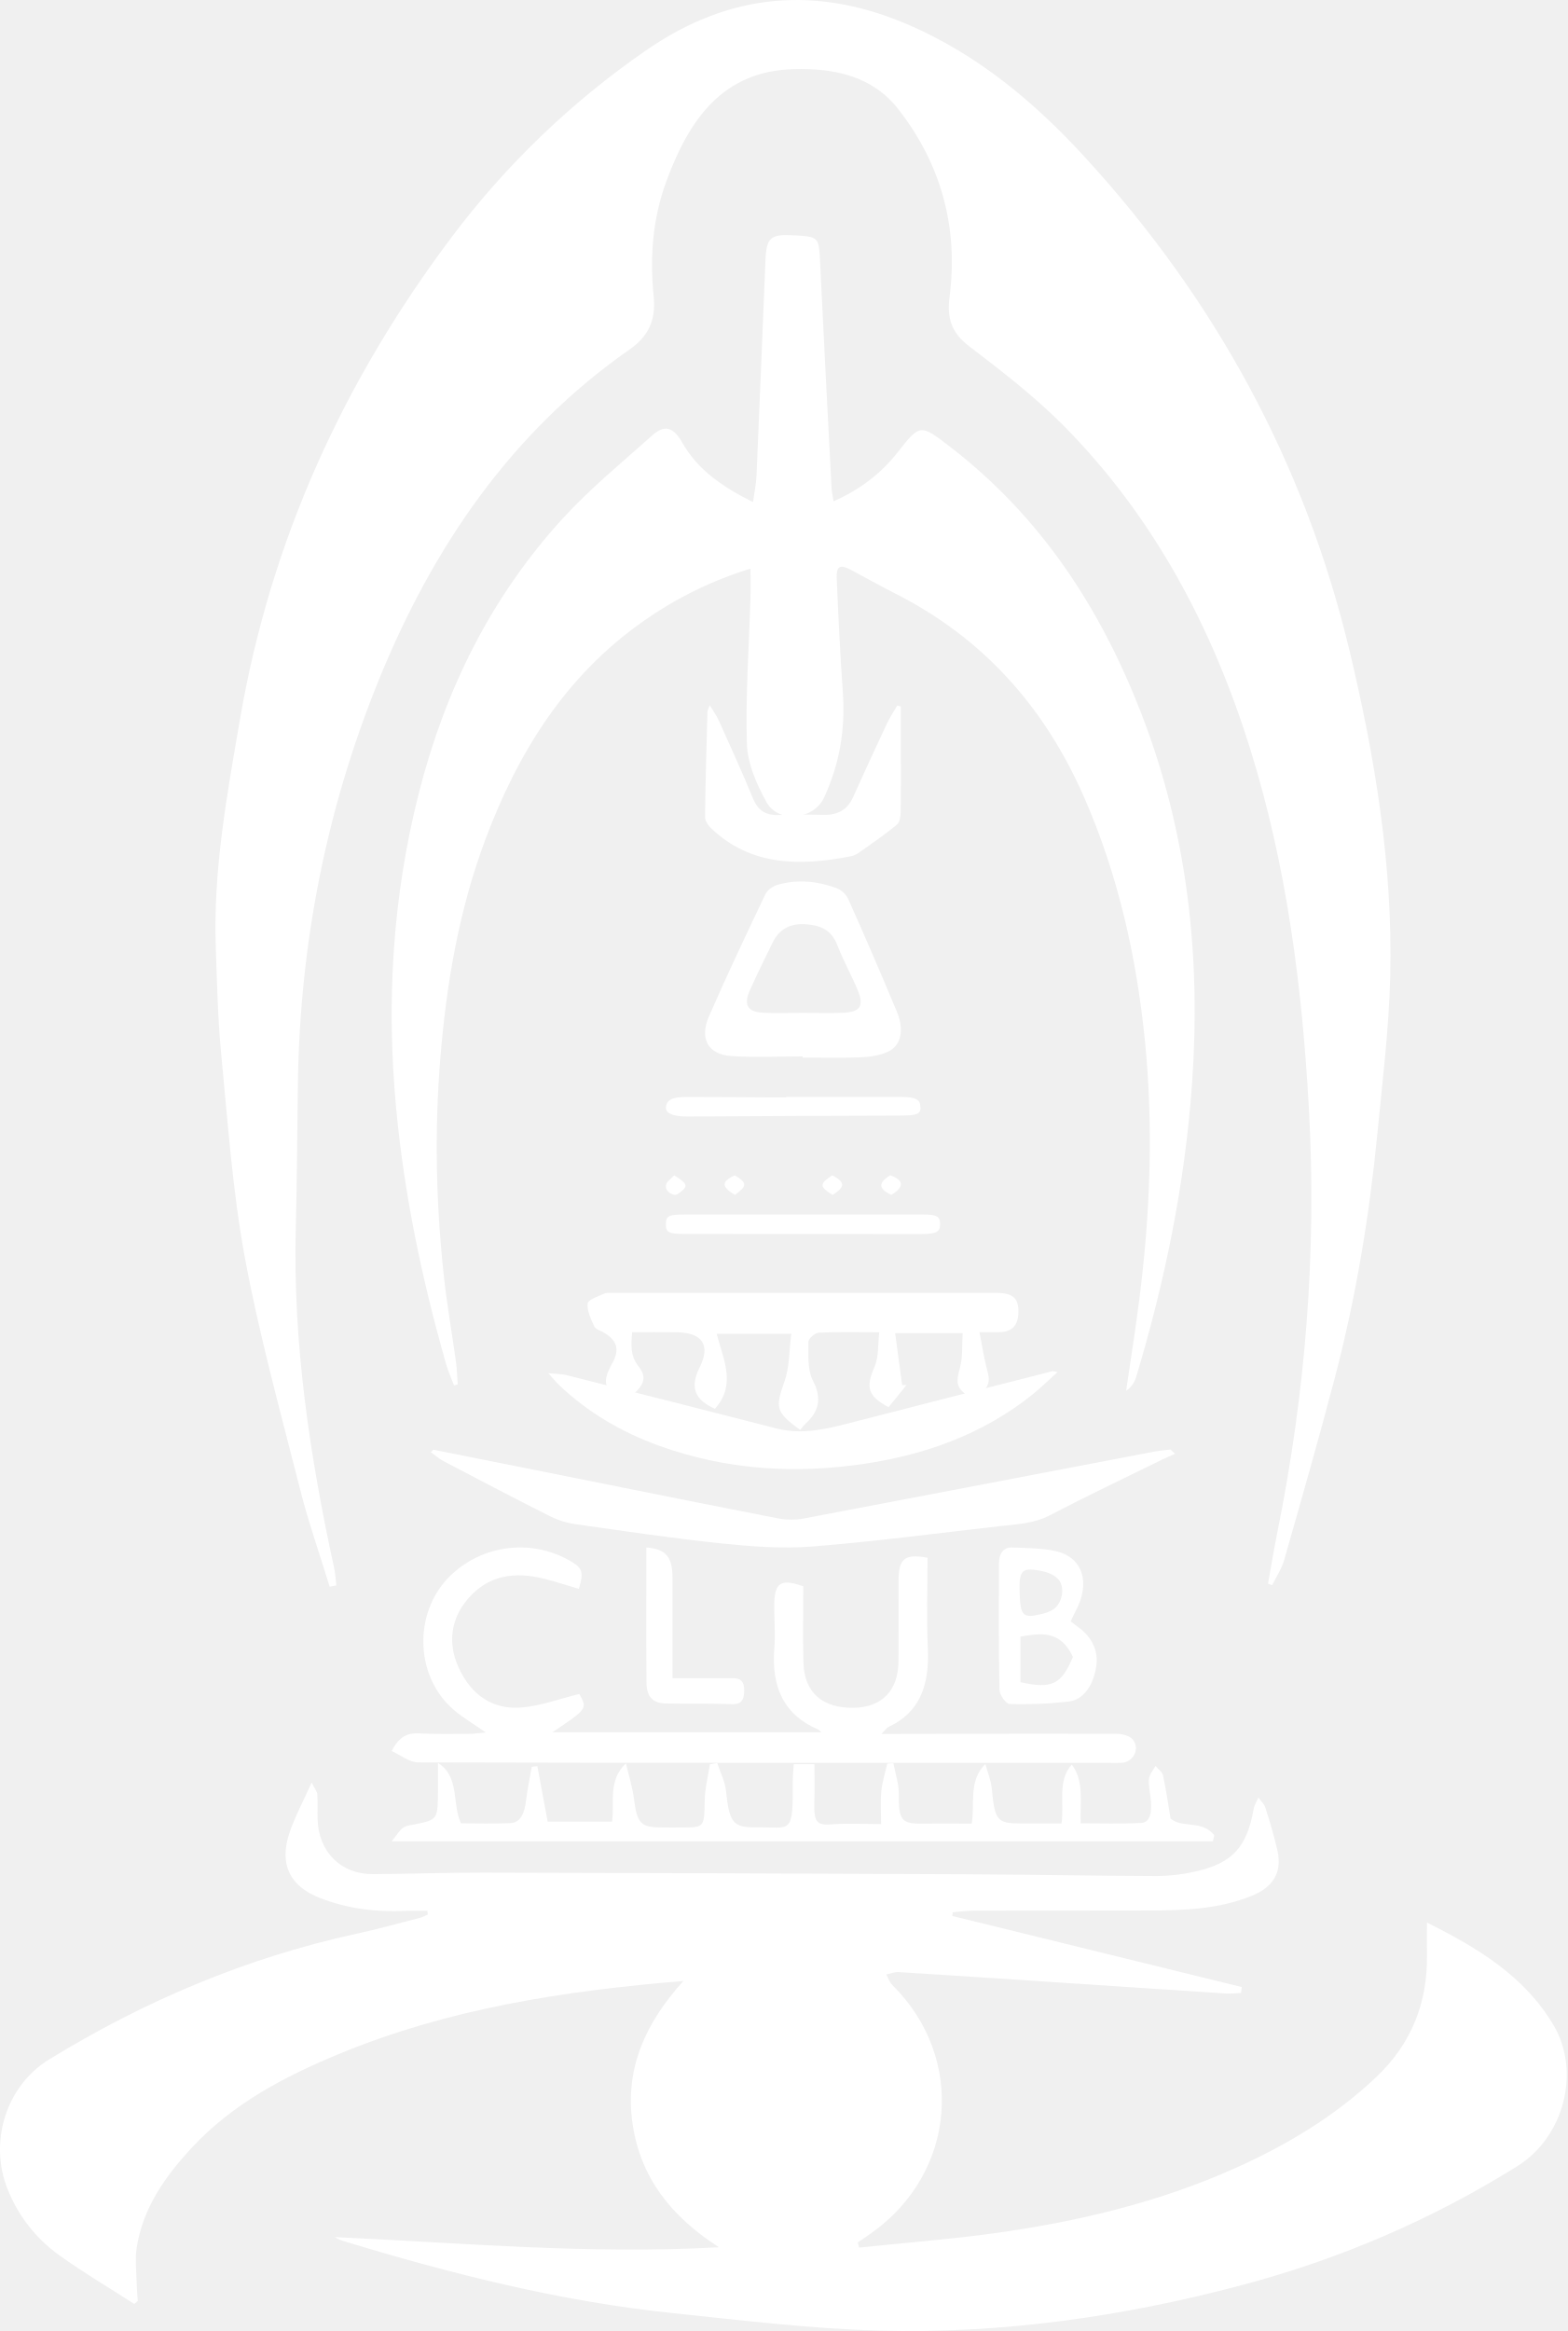
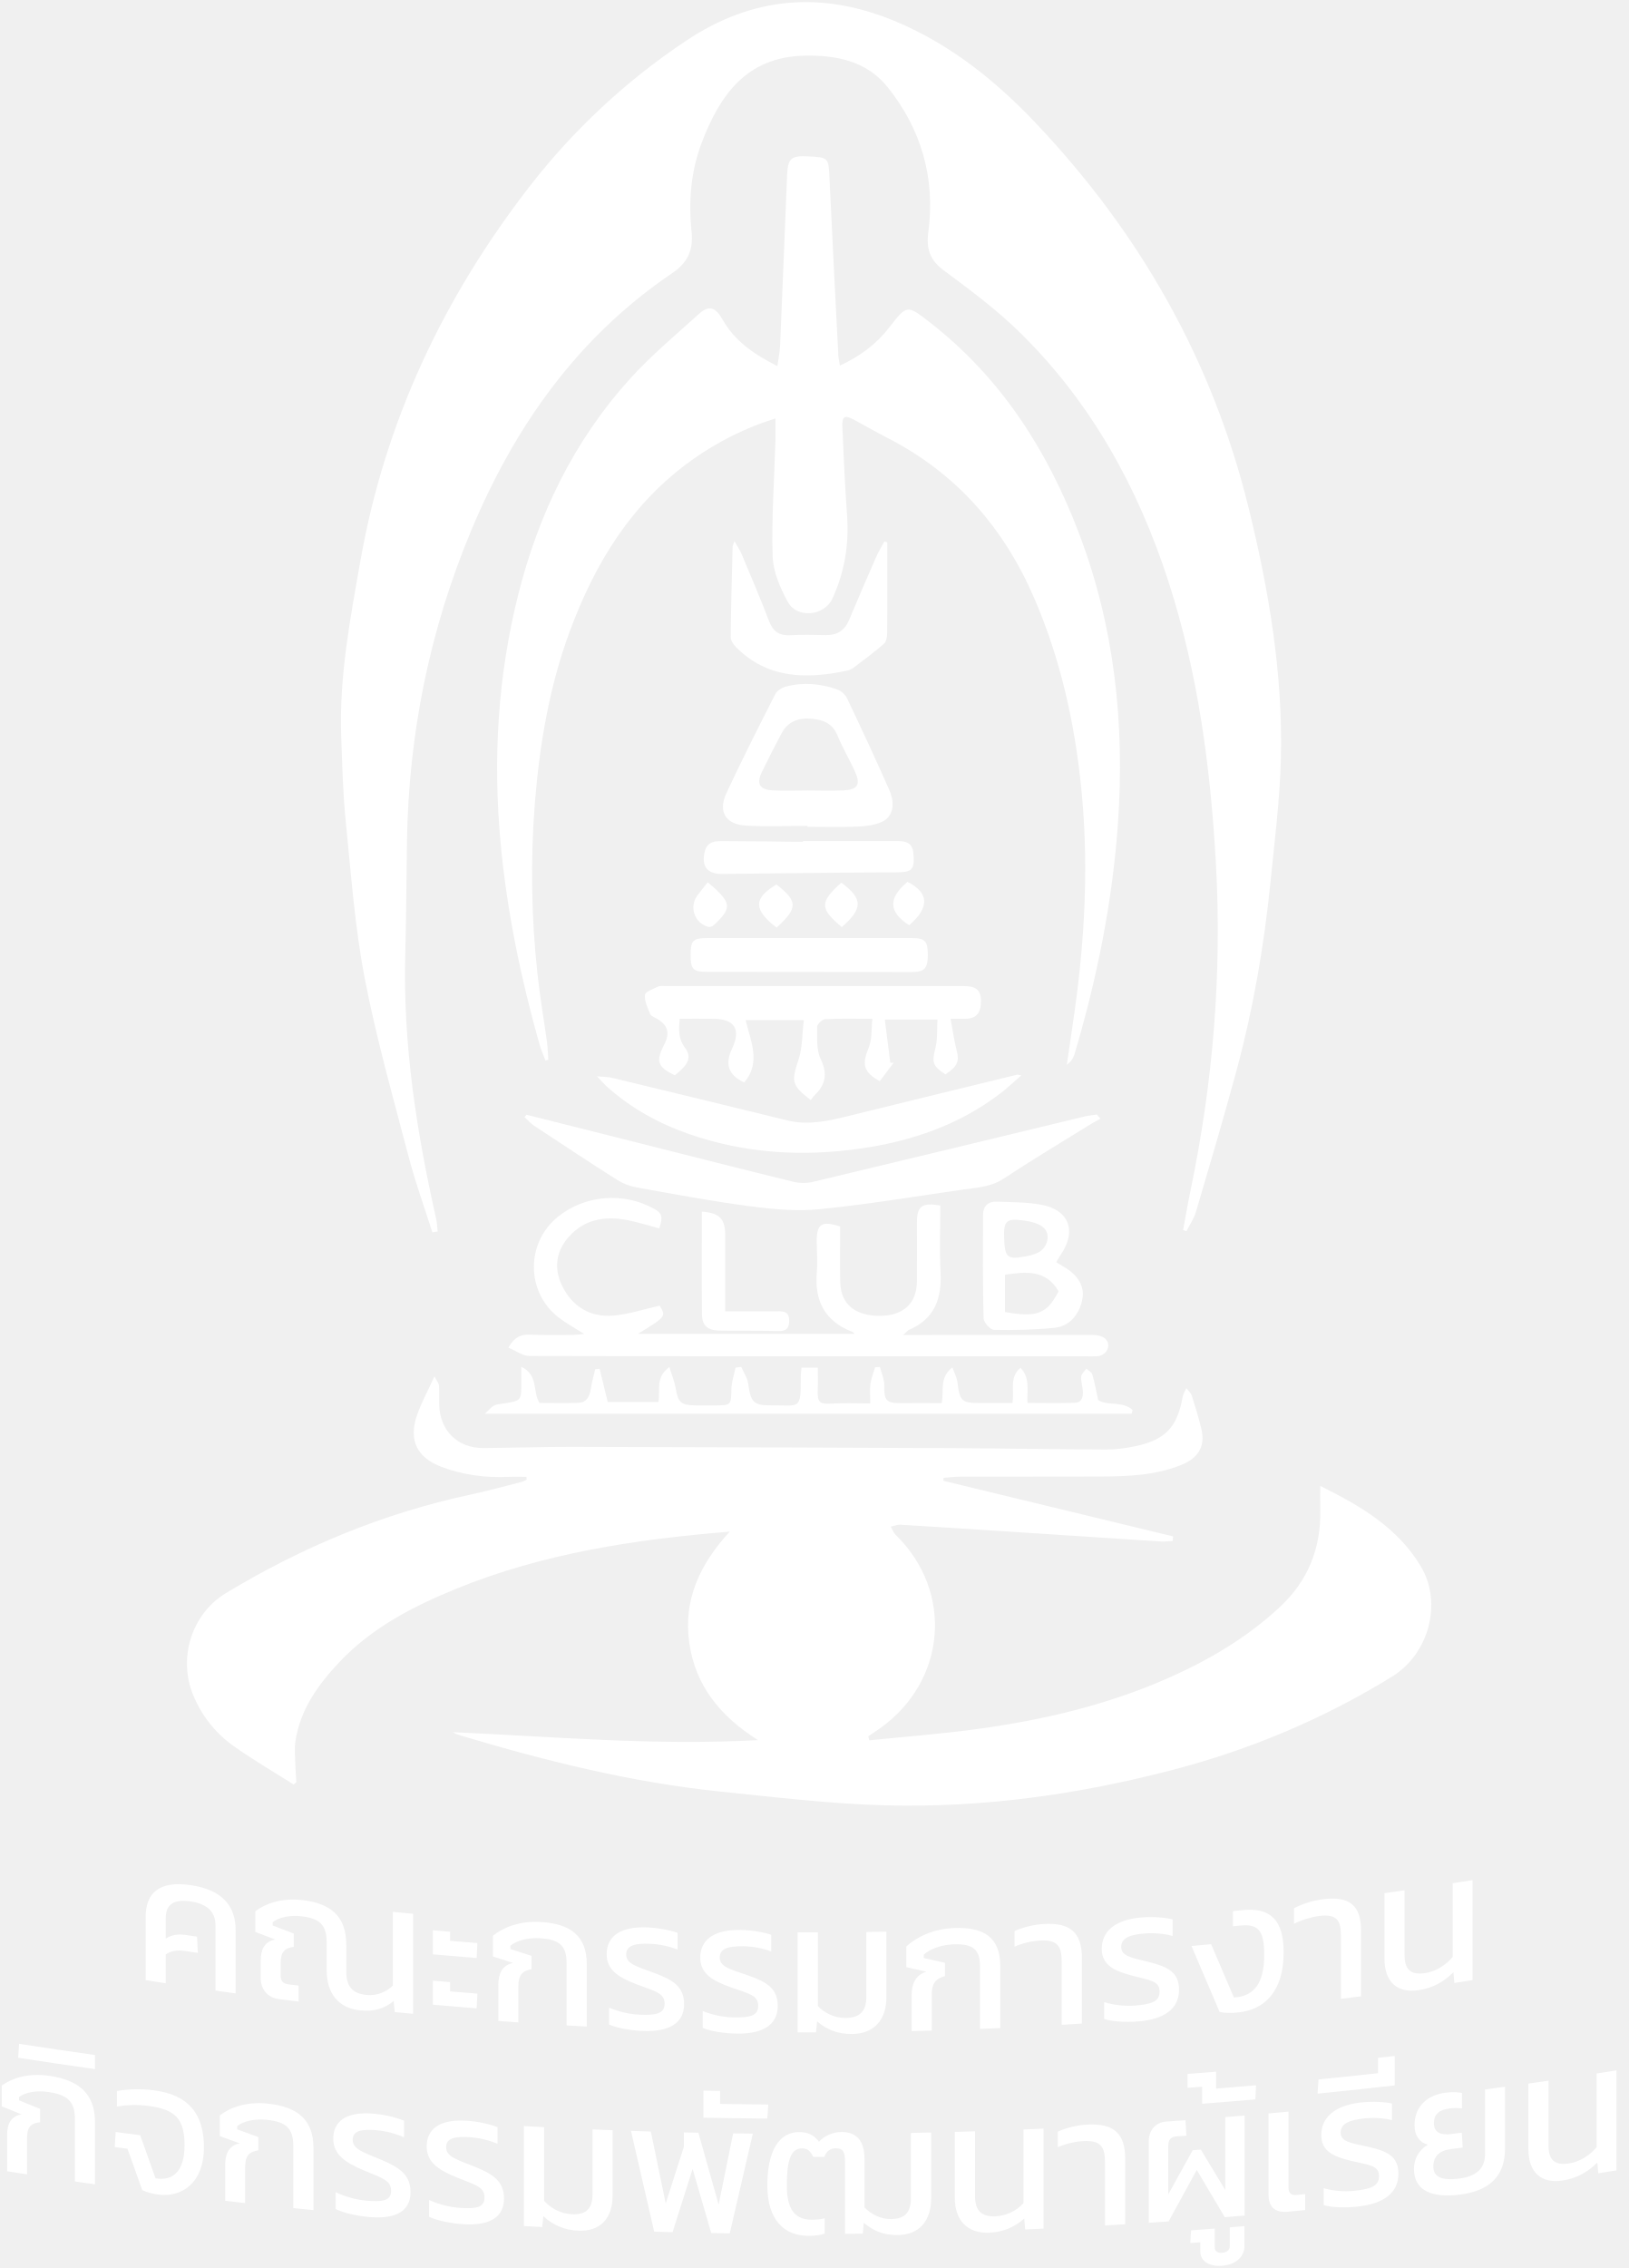
- <svg xmlns="http://www.w3.org/2000/svg" width="74" height="110">
+ <svg xmlns="http://www.w3.org/2000/svg" width="79" height="110">
  <g fill="#FFF" fill-rule="evenodd">
-     <path d="M15.56 74.874c-.47-1.53-1.003-3.044-1.396-4.595-.92-3.628-1.922-7.243-2.604-10.92-.584-3.151-.805-6.376-1.116-9.575-.165-1.697-.202-3.408-.26-5.114-.125-3.634.534-7.18 1.144-10.733 1.453-8.465 4.911-15.995 9.997-22.757a39.678 39.678 0 0 1 9.162-8.799c3.956-2.744 8.1-3.087 12.463-1.18 3.206 1.401 5.849 3.595 8.217 6.173 6.126 6.67 10.4 14.418 12.535 23.356 1.199 5.02 2.04 10.117 1.916 15.312-.06 2.5-.368 4.995-.611 7.487-.377 3.87-1.013 7.699-1.996 11.456-.757 2.891-1.582 5.764-2.401 8.638-.119.415-.373.788-.564 1.18a50.37 50.37 0 0 1-.197-.067c.145-.803.275-1.61.437-2.41 1.335-6.59 1.865-13.241 1.495-19.968-.318-5.795-1.05-11.515-2.787-17.063-1.81-5.782-4.592-10.98-8.831-15.245-1.358-1.365-2.9-2.549-4.428-3.717-.823-.63-1.049-1.31-.917-2.328.425-3.29-.41-6.277-2.414-8.847-1.239-1.588-3.056-1.947-4.94-1.896-3.373.09-4.946 2.401-6.011 5.288-.646 1.75-.788 3.581-.601 5.427.112 1.111-.225 1.878-1.138 2.515-5.578 3.896-9.288 9.313-11.856 15.648-2.459 6.067-3.7 12.391-3.797 18.96-.034 2.27-.04 4.54-.1 6.81-.145 5.46.658 10.803 1.815 16.107.057.261.067.534.098.802l-.314.055m24.99 31.189c2.136-.223 4.28-.386 6.406-.68 3.914-.543 7.743-1.45 11.372-3.08 2.423-1.088 4.687-2.443 6.636-4.292 1.653-1.567 2.426-3.508 2.388-5.794-.007-.466 0-.932 0-1.493 2.385 1.2 4.595 2.512 5.975 4.848 1.296 2.194.491 5.272-1.702 6.644-4.062 2.542-8.417 4.4-13.03 5.624-5.618 1.49-11.337 2.303-17.142 2.14-3.24-.092-6.475-.488-9.704-.824-5.256-.547-10.363-1.831-15.414-3.363-.178-.054-.356-.107-.53-.223 5.977.268 11.946.822 18.131.478-2.254-1.445-3.72-3.287-4.084-5.861-.368-2.61.642-4.76 2.406-6.705-5.661.467-11.1 1.307-16.267 3.448-2.554 1.058-4.987 2.33-6.914 4.395-1.274 1.367-2.348 2.871-2.633 4.798-.067.457-.015.935-.003 1.402.008.353.039.706.06 1.058l-.163.14c-1.18-.759-2.392-1.473-3.531-2.291a6.998 6.998 0 0 1-2.449-3.127c-.892-2.225-.072-4.872 1.953-6.115 4.521-2.775 9.34-4.81 14.518-5.937 1.008-.219 2.003-.497 3.003-.753.125-.032.24-.101.361-.153l-.02-.172c-.364 0-.728-.013-1.09.003-1.364.061-2.695-.115-3.97-.608-1.434-.554-1.942-1.588-1.457-3.06.25-.76.642-1.472 1.054-2.392.15.305.26.429.268.56.025.383.003.77.012 1.156.034 1.546 1.094 2.616 2.614 2.607 1.75-.011 3.5-.075 5.25-.071 7.56.016 15.12.042 22.68.077 3.018.014 6.036.074 9.055.084a8.317 8.317 0 0 0 1.816-.21c1.765-.391 2.448-1.153 2.768-2.96.033-.186.146-.356.222-.534.111.155.271.294.326.467.211.67.418 1.345.572 2.03.236 1.05-.217 1.737-1.215 2.141-1.568.636-3.204.686-4.849.692-2.745.011-5.491 0-8.237.007-.342 0-.683.05-1.025.075l-.015.177 13.659 3.353-.035.276c-.232.01-.466.044-.697.029-2.947-.19-5.894-.388-8.84-.583-2.211-.146-4.421-.294-6.632-.428-.19-.011-.385.075-.578.116.095.167.158.366.289.495 3.467 3.43 3.021 8.846-.972 11.693-.217.155-.439.304-.658.456l.062.24" />
-     <path d="M35.423 26.833a17.898 17.898 0 0 0-5.042 2.47c-3.706 2.594-5.947 6.228-7.484 10.344-1.232 3.3-1.819 6.733-2.109 10.228-.287 3.455-.213 6.901.161 10.343.147 1.353.386 2.697.572 4.046.049.352.056.71.083 1.065l-.173.048c-.126-.335-.278-.663-.376-1.006-1.13-3.96-1.974-7.973-2.358-12.078-.47-5.031-.17-10.006 1.082-14.905 1.23-4.82 3.383-9.204 6.774-12.912 1.298-1.42 2.805-2.655 4.247-3.942.56-.499.98-.389 1.394.341.742 1.309 1.912 2.1 3.346 2.82.064-.46.149-.843.166-1.23.148-3.407.284-6.815.425-10.223.042-1.009.247-1.194 1.254-1.142 1.29.067 1.266.068 1.326 1.335.167 3.535.355 7.068.538 10.601.01.186.056.37.096.623 1.23-.552 2.223-1.294 3.016-2.305 1.068-1.361 1.077-1.349 2.472-.277 4.305 3.308 7.125 7.648 9.046 12.62 2.178 5.635 2.808 11.47 2.383 17.457-.335 4.716-1.279 9.312-2.638 13.833a1.172 1.172 0 0 1-.472.643c.21-1.442.441-2.88.625-4.326.513-4.051.671-8.11.263-12.183-.397-3.964-1.26-7.812-2.862-11.48-1.851-4.238-4.752-7.53-8.954-9.648-.691-.348-1.363-.732-2.048-1.095-.531-.281-.708-.194-.683.402.077 1.788.158 3.577.288 5.362.127 1.74-.153 3.395-.886 4.976-.49 1.057-2.157 1.232-2.722.207-.462-.838-.892-1.815-.92-2.742-.07-2.295.1-4.596.168-6.895.013-.424.002-.849.002-1.375m-8.08 53.106c.384.694.384.694-1.27 1.809h12.69c-.063-.06-.1-.114-.148-.134-1.611-.681-2.215-2-2.068-3.832.05-.634 0-1.277-.005-1.915-.01-1.178.273-1.397 1.372-1.009 0 1.192-.026 2.4.007 3.606.038 1.404.905 2.156 2.379 2.128 1.334-.026 2.098-.818 2.108-2.205.009-1.209.003-2.417.003-3.626v-.137c-.004-1.067.28-1.319 1.368-1.113 0 1.41-.053 2.842.014 4.267.08 1.688-.34 3.01-1.852 3.714-.083.039-.143.136-.34.332h.8c3.434-.005 6.868-.017 10.302-.004.263.001.62.083.771.278.341.441.015 1.058-.53 1.09-.187.01-.374.002-.562.002-10.884 0-21.768.007-32.652-.023-.408 0-.816-.344-1.243-.536.357-.694.757-.86 1.286-.832.79.04 1.581.024 2.372.022.217 0 .433-.035.784-.065-.587-.41-1.072-.694-1.5-1.057-1.919-1.63-1.93-4.794-.039-6.466a4.73 4.73 0 0 1 5.623-.514c.475.288.54.517.307 1.26-.547-.161-1.095-.344-1.653-.482-1.355-.336-2.633-.19-3.618.994-.766.923-.92 2.045-.415 3.175.595 1.332 1.638 2.025 2.976 1.912.918-.077 1.817-.415 2.733-.64m-6.887-11.525l7.09 1.416c3.056.61 6.11 1.23 9.173 1.823.382.074.825.08 1.208.008 5.524-1.043 11.041-2.105 16.562-3.16.247-.047.504-.065.756-.097l.217.202c-.212.094-.428.183-.634.285-1.764.867-3.547 1.712-5.28 2.618-.755.395-1.579.423-2.405.516-2.932.332-5.857.723-8.802.956-1.42.112-2.892 0-4.318-.149-2.29-.238-4.565-.58-6.84-.902a3.952 3.952 0 0 1-1.191-.362c-1.699-.854-3.377-1.734-5.055-2.614-.222-.116-.402-.281-.6-.424l.12-.116" />
-     <path d="M46.229 62.867c.14.693.221 1.277.38 1.841.16.563.014.9-.695 1.312-.787-.488-.82-.69-.603-1.49.137-.507.089-1.058.126-1.618h-3.188l.332 2.45c.07 0 .139-.002.208-.003l-.85 1.046c-.998-.531-1.081-.945-.66-1.91.204-.47.15-1.04.22-1.625-1.058 0-1.96-.024-2.858.02-.178.01-.489.283-.487.431.007.617-.055 1.307.216 1.832.434.843.29 1.455-.374 2.056-.087.08-.153.18-.228.27-1.177-.859-1.176-1.052-.74-2.293.242-.687.217-1.456.32-2.243h-3.522c.306 1.191.946 2.404-.084 3.537-.961-.43-1.19-1.018-.721-1.95.528-1.048.14-1.645-1.087-1.66-.687-.009-1.374-.002-2.098-.002-.048.585-.099 1.106.306 1.616.44.557.25.963-.6 1.589-1.05-.472-1.166-.794-.634-1.76.35-.635.215-1.08-.435-1.444-.147-.083-.364-.145-.419-.267-.157-.35-.355-.737-.319-1.09.019-.18.496-.335.784-.465.125-.057.296-.034.446-.034 6.022-.001 12.043-.002 18.065 0 .824.001 1.084.277 1.03 1.033-.037.532-.328.808-.897.82-.234.006-.468.001-.934.001" />
-     <path d="M25.882 64.803c.389.038.62.031.838.086 3.312.834 6.623 1.67 9.931 2.52 1.178.303 2.305.04 3.44-.253 3.19-.826 6.385-1.634 9.578-2.448.035-.009.077.01.247.038-.445.4-.81.763-1.208 1.08-2.344 1.87-5.048 2.823-7.922 3.252-3.28.49-6.528.286-9.686-.857-1.745-.632-3.333-1.552-4.706-2.854-.141-.134-.264-.29-.512-.564M37.89 47.795c.656 0 1.314.029 1.968-.007.757-.041.928-.337.62-1.074-.296-.712-.678-1.385-.953-2.105-.29-.757-.848-.954-1.516-.996-.671-.042-1.215.204-1.54.862-.368.744-.733 1.49-1.072 2.25-.305.682-.126 1.018.584 1.062.635.04 1.273.008 1.91.008zm-.007 2.057c-1.12 0-2.244.058-3.36-.016-1.104-.074-1.523-.818-1.059-1.88.847-1.942 1.754-3.854 2.664-5.764.097-.203.363-.378.582-.44.94-.267 1.882-.175 2.791.165.212.08.44.296.537.512a223.462 223.462 0 0 1 2.299 5.327c.356.86.186 1.598-.434 1.879-.396.179-.857.242-1.293.26-.907.038-1.818.012-2.726.012v-.055zm-8.995 36.113c.128-.914-.206-1.935.655-2.754.144.62.311 1.137.38 1.675.14 1.101.303 1.329 1.152 1.348.404.01.809.004 1.214.003.954-.003.954-.045.972-1.277.009-.57.16-1.135.247-1.703l.342-.062c.143.437.368.858.416 1.312.157 1.493.316 1.744 1.436 1.725 1.635-.028 1.732.43 1.717-2.21-.001-.243.028-.487.045-.77h.976c0 .598.014 1.195-.004 1.79-.028.956.117 1.105.834 1.049.74-.058 1.484-.013 2.316-.013 0-.57-.038-1.07.011-1.553.045-.442.183-.867.28-1.3l.29-.02c.091.494.266.989.259 1.48-.016 1.152.118 1.38 1.005 1.37.805-.007 1.61 0 2.434 0 .157-.949-.166-2.008.644-2.813.115.426.264.779.3 1.15.147 1.52.244 1.656 1.38 1.657h1.914c.14-.975-.208-2.019.485-2.777.585.77.387 1.75.42 2.77.944 0 1.894.03 2.843-.015.448-.021.507-.514.475-.996-.023-.36-.123-.724-.097-1.075.016-.218.202-.415.311-.621.123.15.315.274.355.455.14.635.23 1.29.353 2.026.556.478 1.482.049 2.063.788l-.062.287H18.487c.254-.31.379-.532.546-.645.163-.11.37-.118.558-.157 1.078-.221 1.078-.22 1.08-1.686v-1.21c1.046.652.652 1.943 1.087 2.85.72 0 1.525.026 2.33-.01.482-.021.67-.469.74-1.059.063-.537.177-1.065.269-1.597l.265-.032.488 2.62h3.038zM42.519 33.34v1.901c0 1.036.009 2.072-.009 3.107-.003.196-.045.461-.183.574-.548.45-1.139.856-1.721 1.27-.13.092-.285.183-.441.214-2.4.47-4.7.474-6.585-1.303-.15-.14-.304-.364-.303-.547.018-1.657.068-3.314.114-4.97.002-.068.045-.134.109-.309.178.299.328.504.428.728.548 1.221 1.105 2.44 1.614 3.676.24.583.62.818 1.285.779.688-.04 1.38-.013 2.072-.006.659.007 1.106-.256 1.365-.834.522-1.168 1.062-2.33 1.606-3.489.136-.288.32-.557.48-.835l.169.045m-4.599 23.97h5.578c.732.001.877.083.872.478-.005.351-.19.446-.894.446-3.72 0-7.44-.002-11.159-.005-.76 0-.892-.073-.888-.466.003-.386.134-.452.912-.452h5.578M48.126 75.17c.036 1.097.153 1.212 1.045.994.19-.046.386-.109.553-.223.406-.276.563-1.028.232-1.408-.224-.257-.6-.366-.921-.422-.82-.143-.944.024-.91 1.058zm.038 4.213c1.49.331 1.935.106 2.477-1.192-.595-1.278-1.522-1.122-2.477-.958v2.15zm2.37-2.87l.429.327c.596.457.877 1.087.784 1.757-.126.913-.594 1.61-1.293 1.697a18.99 18.99 0 0 1-2.8.118c-.171-.004-.476-.43-.48-.67-.042-1.984-.031-3.97-.025-5.956.001-.487.225-.777.62-.76.686.03 1.383.022 2.055.171 1.291.288 1.666 1.504.934 2.854-.07.13-.132.27-.225.462zm-13.43-24.748h5.357c.502 0 .916.03.968.353.074.458-.075.525-1.024.526-3.122.003-6.245.026-9.368.041-.203 0-.405.006-.608.004-.808-.008-1.123-.215-.958-.602.146-.343.688-.32 1.19-.32 1.318 0 2.637.012 3.955.02h.488v-.022m-6.596 21.26c.927.075 1.232.442 1.234 1.437.003 1.555 0 3.111 0 4.736.895 0 1.753.003 2.611-.001.382-.002.79-.074.773.618-.016.66-.376.613-.784.599-.974-.033-1.95-.005-2.924-.026-.603-.013-.898-.314-.904-.984-.018-2.11-.006-4.219-.006-6.379m1.316-17.563c.124.081.177.113.226.148.392.284.439.398-.069.744a.236.236 0 0 1-.15.03c-.377-.08-.524-.418-.289-.653.088-.087.18-.171.282-.269m7.474.925c-.63-.385-.63-.518-.014-.925.613.331.62.538.014.925m-4.614 0c-.644-.39-.64-.626-.004-.925.593.36.595.503.004.925m7.338-.925c.648.233.665.548.05.925-.617-.286-.633-.575-.05-.925" />
+     <path d="M20.974 59.77c-.387-1.22-.826-2.425-1.149-3.66-.756-2.892-1.58-5.773-2.14-8.704-.48-2.51-.662-5.08-.918-7.63-.136-1.352-.166-2.716-.215-4.075-.102-2.896.44-5.722.941-8.553 1.196-6.746 4.039-12.747 8.22-18.135A32.204 32.204 0 0 1 33.248 2c3.254-2.187 6.66-2.46 10.249-.94 2.636 1.116 4.81 2.864 6.757 4.919 5.037 5.315 8.552 11.489 10.307 18.612.986 4 1.678 8.062 1.576 12.202-.05 1.992-.303 3.98-.503 5.967-.31 3.084-.833 6.135-1.641 9.129-.622 2.304-1.301 4.594-1.975 6.884-.097.33-.306.628-.463.94a42.328 42.328 0 0 1-.162-.053c.119-.64.226-1.283.36-1.92 1.097-5.252 1.532-10.553 1.229-15.913-.262-4.619-.864-9.177-2.292-13.598-1.489-4.608-3.776-8.75-7.262-12.149-1.116-1.088-2.384-2.031-3.64-2.962-.678-.501-.863-1.044-.755-1.855.35-2.622-.338-5.003-1.985-7.05-1.019-1.265-2.513-1.552-4.062-1.512-2.774.073-4.067 1.914-4.943 4.215-.531 1.395-.648 2.853-.494 4.324.092.886-.185 1.497-.936 2.005-4.587 3.104-7.637 7.421-9.749 12.47-2.022 4.834-3.042 9.874-3.122 15.11-.028 1.808-.033 3.617-.082 5.425-.12 4.352.54 8.61 1.492 12.836.047.209.055.427.08.64l-.257.044M42.17 84.408c1.743-.179 3.493-.31 5.228-.547 3.195-.436 6.32-1.167 9.283-2.478 1.978-.875 3.826-1.965 5.417-3.452 1.35-1.262 1.98-2.823 1.95-4.662-.007-.375-.002-.75-.002-1.201 1.948.966 3.752 2.02 4.878 3.9 1.058 1.765.401 4.241-1.389 5.346-3.316 2.045-6.87 3.54-10.636 4.524-4.585 1.199-9.254 1.853-13.993 1.721-2.644-.073-5.284-.392-7.92-.662-4.291-.44-8.46-1.473-12.582-2.706-.145-.043-.291-.086-.433-.179 4.879.216 9.75.661 14.8.385-1.84-1.163-3.037-2.645-3.334-4.716-.3-2.1.524-3.83 1.964-5.395-4.621.377-9.06 1.052-13.278 2.774-2.085.852-4.07 1.875-5.644 3.537-1.04 1.1-1.917 2.31-2.149 3.86-.055.368-.012.752-.003 1.128.007.284.032.567.049.851l-.132.113c-.964-.611-1.953-1.186-2.883-1.844a5.643 5.643 0 0 1-1.999-2.515c-.728-1.79-.059-3.92 1.594-4.92 3.69-2.233 7.623-3.87 11.85-4.776.823-.177 1.636-.4 2.452-.607.102-.025.197-.08.295-.122l-.017-.138c-.297 0-.594-.012-.89.002-1.112.049-2.199-.093-3.24-.49-1.17-.445-1.586-1.277-1.19-2.462.204-.611.525-1.184.86-1.924.124.246.213.345.22.45.02.309.002.62.01.93.028 1.245.893 2.105 2.133 2.098 1.429-.009 2.857-.06 4.285-.057 6.172.013 12.343.034 18.514.062 2.463.011 4.927.06 7.39.067.495.002 1-.062 1.483-.168 1.44-.315 1.998-.928 2.26-2.382.027-.15.12-.287.18-.43.092.125.222.237.267.377.172.539.341 1.082.467 1.633.193.844-.177 1.397-.992 1.722-1.28.512-2.615.552-3.957.557-2.242.009-4.483 0-6.724.005-.28 0-.558.04-.837.06l-.012.143 11.149 2.698-.028.222c-.19.008-.381.035-.57.023-2.405-.153-4.81-.313-7.216-.469-1.804-.118-3.608-.236-5.413-.344-.155-.01-.314.06-.472.093.078.134.13.294.236.398 2.83 2.76 2.466 7.117-.793 9.407-.177.125-.358.245-.537.367l.05.193" />
+     <path d="M37.617 20.294a14.193 14.193 0 0 0-4.02 1.996c-2.954 2.095-4.742 5.031-5.967 8.357-.982 2.665-1.45 5.44-1.681 8.263a44.27 44.27 0 0 0 .128 8.357c.117 1.093.308 2.179.457 3.27.038.283.044.572.065.86l-.137.038c-.101-.27-.222-.535-.3-.813-.9-3.2-1.574-6.441-1.88-9.758-.374-4.065-.135-8.084.862-12.042.982-3.895 2.698-7.437 5.401-10.432 1.035-1.147 2.237-2.145 3.386-3.185.446-.403.78-.314 1.111.276.592 1.057 1.525 1.696 2.669 2.277.05-.37.118-.68.132-.993.118-2.753.226-5.506.339-8.26.033-.815.196-.964 1-.922 1.028.054 1.01.055 1.057 1.079.133 2.855.283 5.71.429 8.565.007.15.044.298.076.503.98-.446 1.772-1.045 2.405-1.862.851-1.1.858-1.09 1.97-.224 3.432 2.673 5.681 6.18 7.213 10.195 1.736 4.554 2.238 9.267 1.9 14.105-.268 3.81-1.02 7.523-2.104 11.176a.946.946 0 0 1-.376.52c.167-1.165.352-2.328.498-3.495.41-3.274.535-6.553.21-9.844-.316-3.203-1.004-6.311-2.282-9.275-1.476-3.424-3.789-6.083-7.139-7.794-.55-.282-1.087-.592-1.632-.885-.424-.227-.565-.157-.545.324.062 1.445.126 2.89.23 4.333.101 1.405-.123 2.743-.707 4.02-.39.854-1.72.995-2.17.167-.368-.677-.711-1.466-.734-2.215-.056-1.854.08-3.714.135-5.57.01-.343.001-.687.001-1.112M31.999 63.326c.318.525.318.525-1.052 1.367H41.46c-.052-.045-.082-.086-.122-.101-1.335-.515-1.835-1.511-1.714-2.896.042-.48 0-.965-.004-1.448-.009-.89.226-1.056 1.137-.762 0 .9-.022 1.814.005 2.725.032 1.061.75 1.63 1.971 1.608 1.106-.02 1.739-.618 1.747-1.666.007-.913.002-1.827.002-2.74v-.104c-.003-.807.232-.997 1.134-.841 0 1.065-.044 2.147.011 3.225.066 1.276-.28 2.275-1.534 2.807-.069.029-.118.103-.281.25h.663c2.845-.003 5.69-.012 8.534-.002.218 0 .514.062.639.21.282.333.012.8-.44.823-.154.009-.31.003-.465.003-9.017 0-18.034.004-27.051-.018-.339 0-.677-.26-1.03-.405.295-.525.627-.65 1.066-.629.653.03 1.31.018 1.965.016.179 0 .358-.026.65-.048-.488-.31-.889-.525-1.243-.8-1.59-1.232-1.6-3.623-.033-4.886 1.308-1.056 3.17-1.211 4.658-.39.394.219.447.391.255.953-.453-.122-.907-.26-1.37-.364-1.122-.254-2.181-.144-2.997.75-.635.699-.762 1.547-.344 2.4.493 1.008 1.357 1.531 2.466 1.446.76-.058 1.505-.314 2.264-.483" />
+     <path d="M25.54 54.065l5.638 1.42c2.432.613 4.861 1.234 7.297 1.83.304.074.656.08.96.007 4.394-1.046 8.782-2.112 13.173-3.17.197-.047.4-.065.601-.097l.173.202c-.168.095-.34.184-.504.286-1.403.87-2.822 1.718-4.2 2.627-.6.397-1.255.425-1.912.518-2.333.333-4.66.725-7.001.959-1.13.112-2.3 0-3.435-.15-1.822-.238-3.63-.581-5.44-.905a2.689 2.689 0 0 1-.947-.363c-1.351-.857-2.686-1.74-4.021-2.622-.176-.117-.32-.283-.478-.426l.096-.116M46.113 49.412c.111.592.177 1.091.305 1.574.128.482.01.77-.558 1.122-.63-.417-.656-.59-.483-1.275.11-.433.071-.904.1-1.383h-2.554l.266 2.096.166-.003-.68.895c-.801-.455-.868-.809-.531-1.634.164-.402.12-.89.176-1.39-.847 0-1.57-.02-2.29.017-.143.008-.392.242-.39.369.005.527-.044 1.118.172 1.566.349.721.233 1.245-.299 1.76-.07.067-.123.153-.183.23-.944-.734-.942-.9-.593-1.961.194-.588.174-1.246.256-1.919H36.17c.245 1.02.758 2.057-.067 3.026-.771-.368-.955-.871-.579-1.668.423-.896.113-1.407-.87-1.42-.552-.008-1.103-.002-1.683-.002-.038.5-.079.946.245 1.383.354.476.201.823-.48 1.358-.843-.404-.935-.678-.509-1.505.28-.543.173-.923-.348-1.235-.118-.071-.292-.124-.336-.229-.126-.3-.285-.63-.256-.932.015-.153.398-.286.628-.398.1-.049.237-.028.358-.029 4.827 0 9.655-.002 14.482.001.66 0 .869.236.826.883-.03.455-.263.691-.72.702-.187.004-.374 0-.748 0" />
+     <path d="M28.965 52.204c.333.03.532.025.718.07 2.836.684 5.671 1.37 8.504 2.066 1.009.248 1.973.033 2.946-.207 2.732-.677 5.467-1.34 8.201-2.007.03-.008.066.009.212.031-.38.328-.693.626-1.035.886-2.006 1.532-4.323 2.313-6.783 2.665-2.81.402-5.59.235-8.295-.703-1.494-.518-2.854-1.272-4.03-2.339-.12-.11-.225-.237-.438-.462M39.178 38.34c.584 0 1.17.024 1.752-.006.674-.034.826-.282.553-.896-.265-.594-.605-1.154-.85-1.755-.257-.631-.755-.796-1.35-.83-.597-.036-1.082.17-1.371.718a52.04 52.04 0 0 0-.955 1.876c-.272.57-.112.85.52.886.566.033 1.134.007 1.7.007zm-.007 1.715c-.997 0-1.998.048-2.992-.013-.983-.062-1.356-.682-.943-1.569.755-1.619 1.562-3.213 2.373-4.806.086-.17.323-.315.517-.367.838-.223 1.676-.146 2.486.138a.918.918 0 0 1 .478.427c.7 1.473 1.388 2.951 2.047 4.442.318.718.166 1.333-.386 1.567-.353.15-.764.202-1.152.217-.808.032-1.618.01-2.427.01v-.046zM31.941 67.998c.104-.563-.167-1.19.53-1.694.117.381.252.7.308 1.03.113.677.245.817.932.829.327.006.655.002.983.001.772-.001.772-.027.787-.784.006-.35.129-.698.199-1.048l.277-.038c.116.269.298.528.337.807.126.918.255 1.072 1.162 1.06 1.323-.017 1.402.265 1.39-1.358-.002-.15.022-.3.036-.473h.79c0 .367.011.734-.003 1.1-.023.588.094.68.675.645.598-.036 1.2-.008 1.873-.008 0-.35-.03-.657.01-.955.036-.272.148-.533.226-.8l.234-.011c.075.303.216.607.21.909-.013.709.096.849.814.843.651-.005 1.302 0 1.97 0 .126-.583-.135-1.235.521-1.73.093.262.214.48.243.708.118.934.197 1.017 1.116 1.018h1.55c.112-.6-.17-1.24.392-1.707.473.473.313 1.076.34 1.702.764 0 1.533.02 2.3-.008.363-.013.411-.316.385-.612-.019-.222-.1-.446-.079-.661.013-.135.164-.256.253-.383.099.093.254.169.287.28.114.39.185.793.285 1.246.45.294 1.2.03 1.67.484l-.05.177h-31.37c.205-.19.306-.327.442-.397.132-.068.299-.072.452-.096.872-.136.872-.135.873-1.037v-.744c.847.401.528 1.195.88 1.752.583 0 1.234.016 1.885-.006.39-.013.542-.288.6-.65.05-.331.143-.655.217-.982l.215-.02.394 1.61h2.46zM43.043 26.3v1.674c0 .913.008 1.825-.006 2.738-.003.172-.038.406-.15.505-.452.397-.937.754-1.416 1.119a.97.97 0 0 1-.363.189c-1.972.414-3.863.417-5.413-1.148-.123-.124-.25-.32-.248-.483.014-1.46.056-2.919.093-4.378.001-.06.037-.118.09-.272.146.263.269.443.351.64.45 1.077.91 2.15 1.327 3.24.197.514.51.72 1.056.686.566-.035 1.136-.011 1.704-.005.541.006.91-.226 1.122-.735.43-1.029.873-2.052 1.32-3.074.112-.254.263-.49.396-.736l.137.04M39.273 45.496c1.654 0 3.307-.001 4.961.001.65.001.78.146.775.851-.004.627-.169.797-.795.796-3.308-.001-6.615-.004-9.922-.009-.676-.001-.793-.13-.79-.831.003-.688.119-.806.811-.807 1.653-.002 3.307 0 4.96 0M48.713 60.086c.039.925.16 1.021 1.097.838a2.03 2.03 0 0 0 .58-.188c.426-.233.591-.866.244-1.185-.235-.217-.63-.308-.967-.355-.861-.121-.99.02-.954.89zm.04 3.548c1.564.278 2.03.089 2.6-1.003-.625-1.077-1.598-.945-2.6-.807v1.81zm2.486-2.416l.45.275c.626.384.921.915.824 1.48-.133.767-.623 1.355-1.357 1.427-.974.097-1.96.12-2.938.1-.18-.004-.499-.363-.504-.564-.043-1.67-.032-3.342-.026-5.014.002-.41.237-.654.65-.64.72.025 1.452.019 2.157.145 1.355.242 1.748 1.265.98 2.401-.074.11-.138.228-.236.39zM38.95 40.79h4.541c.426 0 .776.053.82.61.063.793-.063.908-.867.91-2.647.007-5.293.045-7.94.072-.172.001-.344.01-.516.006-.685-.013-.952-.37-.811-1.041.123-.593.582-.553 1.007-.553 1.118 0 2.236.02 3.354.033h.413v-.037M34.048 58.766c.85.058 1.13.346 1.132 1.125.003 1.219 0 2.437 0 3.71.82 0 1.608.002 2.395-.001.35-.001.724-.058.708.484-.014.517-.344.48-.718.47-.894-.026-1.788-.004-2.682-.02-.554-.011-.824-.247-.83-.772-.016-1.652-.005-3.304-.005-4.996M34.333 42.79c.22.191.313.265.398.347.692.667.774.934-.12 1.746-.063.056-.19.092-.267.07a.975.975 0 0 1-.507-1.53c.154-.205.316-.404.496-.632M40.836 44.963c-1.077-.896-1.077-1.205-.024-2.153 1.05.771 1.06 1.254.024 2.153M37.673 44.992c-1.134-.882-1.128-1.418-.008-2.094 1.045.816 1.05 1.14.008 2.094M44.023 42.77c1.053.53 1.08 1.248.08 2.104-1.003-.65-1.028-1.307-.08-2.104" />
+     <g>
+       <path d="M7.067 92.966c0-1.169.67-1.759 2.19-1.534 1.519.223 2.173 1.008 2.173 2.177v3.073l-.976-.136v-3.162c0-.683-.438-1.05-1.198-1.161-.805-.12-1.215.122-1.215.805v.998c.25-.169.571-.237.938-.182l.58.085.037.787-.644-.095c-.366-.054-.661 0-.911.168v1.401l-.974-.151v-3.073zM15.847 95.565V94.2c0-.827-.332-1.152-1.201-1.256-.592-.071-1.12.051-1.416.283v.162c.34.13.68.26 1.021.388v.647c-.466.06-.636.271-.636.801v.584c0 .279.116.401.376.434l.493.06v.773l-.968-.12c-.537-.068-.868-.48-.868-1.019v-.845c0-.52.17-.93.707-1.023a213.6 213.6 0 0 1-.967-.367v-1.006c.475-.36 1.263-.662 2.293-.538 1.372.164 2.117.782 2.117 2.175v1.294c0 .736.314 1.059.978 1.129.52.054.97-.152 1.283-.453v-3.576c.326.032.653.064.98.094v4.852a220.57 220.57 0 0 1-.89-.086l-.054-.535c-.43.353-.925.528-1.643.451-1.022-.109-1.605-.815-1.605-1.938M21 96.063l.836.072v.45c.44.037.881.073 1.322.107l-.036.716A200.72 200.72 0 0 1 21 97.23v-1.167zm0-2.444l.836.073v.44c.44.037.881.073 1.322.108l-.036.725A200.72 200.72 0 0 1 21 94.787v-1.168zM24.174 96.267c0-.522.17-.94.71-1.063l-.97-.313v-1.007c.476-.386 1.276-.732 2.329-.665 1.43.09 2.223.667 2.223 2.06v3.01l-.981-.054v-3.036c0-.828-.351-1.134-1.278-1.192-.603-.038-1.151.113-1.448.361v.162l1.025.33v.647c-.467.086-.639.307-.639.838v1.743l-.97-.07v-1.751zM29.547 98.19v-.818a4.32 4.32 0 0 0 1.477.343c.829.033 1.216-.054 1.216-.539 0-.52-.468-.599-1.342-.93-.838-.322-1.468-.667-1.468-1.467 0-.854.649-1.35 1.955-1.3.549.022 1.134.14 1.486.268v.809a4.173 4.173 0 0 0-1.343-.28c-.693-.026-1.152.061-1.152.52 0 .449.504.58 1.35.889.947.348 1.46.686 1.46 1.521 0 .952-.775 1.345-1.982 1.298-.64-.025-1.279-.143-1.657-.314M34.087 97.536a4.27 4.27 0 0 0 1.478.31c.83.015 1.217-.08 1.217-.565 0-.521-.47-.589-1.343-.9-.838-.304-1.469-.635-1.469-1.435 0-.854.65-1.364 1.955-1.342.55.009 1.136.114 1.487.234v.808a4.114 4.114 0 0 0-1.342-.25c-.694-.01-1.154.087-1.154.545 0 .45.505.57 1.352.86.946.328 1.46.653 1.46 1.49 0 .951-.775 1.361-1.983 1.34-.64-.01-1.28-.115-1.658-.277v-.818zM39.639 98.041l-.054.53h-.892V93.72h.982v3.575c.315.332.802.582 1.342.577.676-.006 1.01-.299 1.01-1.035v-3.135l.973-.016v3.18c0 1.123-.622 1.774-1.658 1.785-.739.007-1.261-.233-1.703-.61M44.226 96.76c0-.522.171-.956.712-1.133a200.15 200.15 0 0 1-.973-.218v-1.006c.477-.433 1.28-.857 2.333-.893 1.432-.05 2.225.45 2.225 1.843v3.01a188.8 188.8 0 0 1-.982.041v-3.036c0-.827-.351-1.099-1.279-1.066-.603.02-1.153.225-1.45.502v.162l1.027.23v.647c-.469.132-.64.37-.64.9v1.743c-.324.01-.649.018-.973.025V96.76zM51.503 95.152c0-.728-.17-1.085-1.053-1.036a3.786 3.786 0 0 0-1.233.297v-.754c.36-.17.909-.315 1.422-.344 1.296-.073 1.845.428 1.845 1.65v3.18c-.327.022-.654.042-.98.061v-3.054zM53.564 97.92v-.817c.45.148 1.025.205 1.475.17.827-.064 1.214-.196 1.214-.68 0-.522-.468-.545-1.34-.774-.836-.224-1.466-.496-1.466-1.295 0-.855.648-1.426 1.952-1.528.548-.043 1.132.007 1.483.093v.809c-.396-.119-.917-.156-1.34-.123-.692.055-1.15.196-1.15.654 0 .45.503.521 1.348.732.944.238 1.456.515 1.456 1.35 0 .953-.773 1.436-1.978 1.53-.637.05-1.276.006-1.654-.12M59.164 97.579L57.8 94.383c.317-.029.635-.058.952-.089.368.864.736 1.726 1.105 2.587 1.023-.058 1.471-.747 1.471-2.076 0-1.168-.278-1.505-1.175-1.412l-.342.034v-.737l.468-.047c1.39-.144 1.991.521 1.991 2.05 0 1.904-.932 2.784-2.207 2.913-.278.029-.646.038-.898-.027M65.049 93.893c0-.728-.17-1.073-1.049-.966-.385.047-.87.194-1.228.379v-.755a4.317 4.317 0 0 1 1.417-.438c1.29-.158 1.836.306 1.836 1.529v3.18c-.325.043-.65.085-.976.126v-3.055zM67.162 94.999v-3.18c.325-.045.65-.09.975-.137v3.136c0 .727.314.98.993.88.527-.077 1.028-.404 1.34-.785v-3.575l.965-.15v4.85l-.884.139-.045-.523c-.438.444-.982.77-1.698.873-1.037.15-1.646-.406-1.646-1.528M.345 103.556c0-.521.17-.925.706-1.004-.322-.13-.644-.262-.965-.393v-1.007c.473-.347 1.268-.627 2.314-.471 1.42.21 2.209.857 2.208 2.25v3.01l-.975-.138v-3.037c0-.827-.349-1.163-1.27-1.3-.598-.089-1.143.016-1.438.24v.162c.34.14.68.278 1.019.416v.647c-.465.046-.634.253-.634.784v1.743l-.965-.15v-1.752zM.926 99.128c1.227.19 2.454.37 3.683.542v.683a252.06 252.06 0 0 1-3.728-.55l.045-.675M6.9 106.223l-.716-2.008-.618-.083.045-.73 1.191.158.743 2.09c.798.138 1.407-.282 1.407-1.611 0-1.26-.44-1.732-1.747-1.9a5.043 5.043 0 0 0-1.531.031v-.754a5.948 5.948 0 0 1 1.79-.034c1.712.218 2.43 1.178 2.429 2.77 0 1.68-1.031 2.44-2.222 2.287-.233-.03-.583-.12-.77-.216M10.925 104.99c0-.521.17-.933.708-1.035-.323-.116-.645-.234-.968-.351v-1.007c.475-.367 1.273-.681 2.323-.57 1.427.15 2.218.762 2.218 2.155v3.01l-.98-.097v-3.036c0-.827-.35-1.148-1.274-1.246-.601-.063-1.148.066-1.444.302v.161c.34.125.682.25 1.022.373v.647c-.466.066-.637.281-.637.811v1.743a257.29 257.29 0 0 1-.968-.109v-1.751zM16.284 107.14v-.817a4.46 4.46 0 0 0 1.474.41c.826.071 1.213.003 1.213-.482 0-.522-.468-.621-1.34-.993-.835-.36-1.464-.733-1.464-1.533 0-.854.647-1.322 1.95-1.21a5.536 5.536 0 0 1 1.483.336v.809a4.267 4.267 0 0 0-1.34-.343c-.691-.058-1.15.008-1.15.467 0 .449.504.602 1.349.951.944.393 1.456.755 1.456 1.59 0 .953-.773 1.308-1.978 1.205-.638-.054-1.276-.202-1.653-.39M20.815 107.517v-.818c.45.213 1.025.353 1.475.383.828.056 1.214-.02 1.214-.504 0-.522-.467-.613-1.34-.969-.837-.344-1.466-.706-1.466-1.506 0-.854.647-1.333 1.952-1.246a5.472 5.472 0 0 1 1.484.31v.809a4.222 4.222 0 0 0-1.34-.319c-.693-.046-1.152.03-1.152.487 0 .45.504.594 1.35.928.944.375 1.457.728 1.457 1.563 0 .952-.773 1.322-1.98 1.241-.638-.043-1.276-.179-1.654-.36M26.358 107.487l-.054.527a219.46 219.46 0 0 1-.89-.048v-4.85l.98.052v3.575c.315.349.802.625 1.342.65.675.03 1.008-.244 1.008-.98v-3.136l.973.04v3.18c0 1.122-.622 1.738-1.657 1.692a2.574 2.574 0 0 1-1.702-.702M30.61 103.349l.963.031.721 3.489.883-2.753v-.692l.703.016c.327 1.163.654 2.326.982 3.487l.703-3.456c.318.004.636.009.955.012l-1.118 4.837-.9-.016-.902-3.109-.973 3.067a365.25 365.25 0 0 1-.892-.026l-1.126-4.887M34.124 101.397l.81.015v.63c.779.013 1.557.023 2.335.029l-.046.682a254.27 254.27 0 0 1-3.1-.044v-1.312zM37.224 105.987c0-1.671.576-2.581 1.54-2.58.496.001.748.19.965.468.252-.279.667-.47 1.09-.472.775-.005 1.118.484 1.118 1.293v2.363c.315.33.775.575 1.297.567.658-.01.955-.305.955-1.041v-3.136c.328-.006.655-.013.982-.021v3.18c0 1.123-.585 1.776-1.612 1.794-.721.012-1.217-.224-1.659-.597l-.044.53c-.289.004-.577.006-.866.008v-3.495c0-.458-.072-.655-.45-.653-.243.001-.45.128-.55.416h-.54c-.145-.287-.262-.412-.55-.413-.586 0-.73.717-.73 1.795 0 1.23.432 1.665 1.216 1.664.226 0 .47-.018.622-.072v.745c-.207.073-.441.11-.793.11-1.144-.001-1.991-.737-1.991-2.453M46.317 106.579v-3.18l.982-.03v3.135c0 .727.315 1.014 1 .99a1.99 1.99 0 0 0 1.35-.637v-3.575l.973-.042v4.85l-.891.04-.045-.528c-.442.395-.991.66-1.712.685-1.044.036-1.657-.586-1.657-1.708M53.603 104.883c0-.728-.171-1.085-1.053-1.038-.387.02-.874.135-1.234.296v-.754c.36-.17.91-.315 1.423-.343 1.296-.07 1.845.433 1.845 1.655v3.18c-.327.02-.654.04-.981.058v-3.054zM55.727 103.863c0-.522.306-.928.854-.966.31-.021.618-.043.927-.066l.045.752-.468.033c-.297.022-.413.164-.413.47v2.345l1.187-2.143.395-.03 1.187 1.964v-3.54c.312-.025.623-.05.935-.077v4.851l-.962.08-1.358-2.293c-.455.834-.91 1.667-1.367 2.498-.32.023-.641.044-.962.065v-3.943zM58.228 109.21v-.458l-.486.036.037-.613 1.15-.088v.907c0 .189.126.287.36.268.234-.019.369-.138.369-.326v-.908l.71-.059v.97c0 .467-.36.894-1.079.952-.656.052-1.061-.25-1.061-.68M58.318 101.208l-.71.053v-.674c.461-.034.923-.069 1.385-.106v.818a248.45 248.45 0 0 0 1.94-.161l-.035.685c-.86.075-1.72.145-2.58.211v-.826zM61.536 106.421v-3.917l.97-.088v3.674c0 .278.126.393.395.367l.414-.04v.773l-.836.08c-.655.06-.943-.247-.943-.849M64.213 106.95v-.819a4.027 4.027 0 0 0 1.472.127c.825-.088 1.211-.23 1.211-.716 0-.52-.466-.53-1.337-.735-.835-.2-1.463-.452-1.463-1.251 0-.854.647-1.446 1.948-1.586.547-.059 1.13-.025 1.48.052v.809c-.395-.108-.915-.131-1.337-.086-.69.075-1.149.23-1.149.688 0 .449.503.506 1.347.692.942.212 1.453.475 1.453 1.311 0 .952-.771 1.456-1.974 1.585-.637.068-1.274.043-1.651-.072M63.962 100.856c.964-.096 1.927-.197 2.89-.304v-.745l.807-.091v1.428c-1.246.143-2.494.276-3.742.4l.045-.688M68.592 105.196c0-.485.233-.908.672-1.177-.377-.098-.645-.417-.645-.938 0-.925.627-1.475 1.514-1.585.35-.043.583-.028.788.018v.745a2.383 2.383 0 0 0-.609.005c-.484.06-.752.273-.752.704 0 .458.313.6.842.534l.51-.065.045.722-.573.073c-.573.072-.851.366-.851.85 0 .494.394.69 1.245.582.851-.108 1.263-.496 1.263-1.196v-3.127c.322-.042.644-.085.967-.13v3.01c0 1.311-.734 2.034-2.185 2.22-1.29.163-2.231-.15-2.231-1.245M74.144 104.235v-3.18l.975-.14v3.136c0 .727.313.979.993.878.527-.079 1.027-.406 1.34-.787v-3.576l.964-.15v4.85l-.884.14-.045-.524c-.437.445-.982.77-1.697.877-1.037.152-1.646-.401-1.646-1.524" />
+     </g>
  </g>
</svg>
